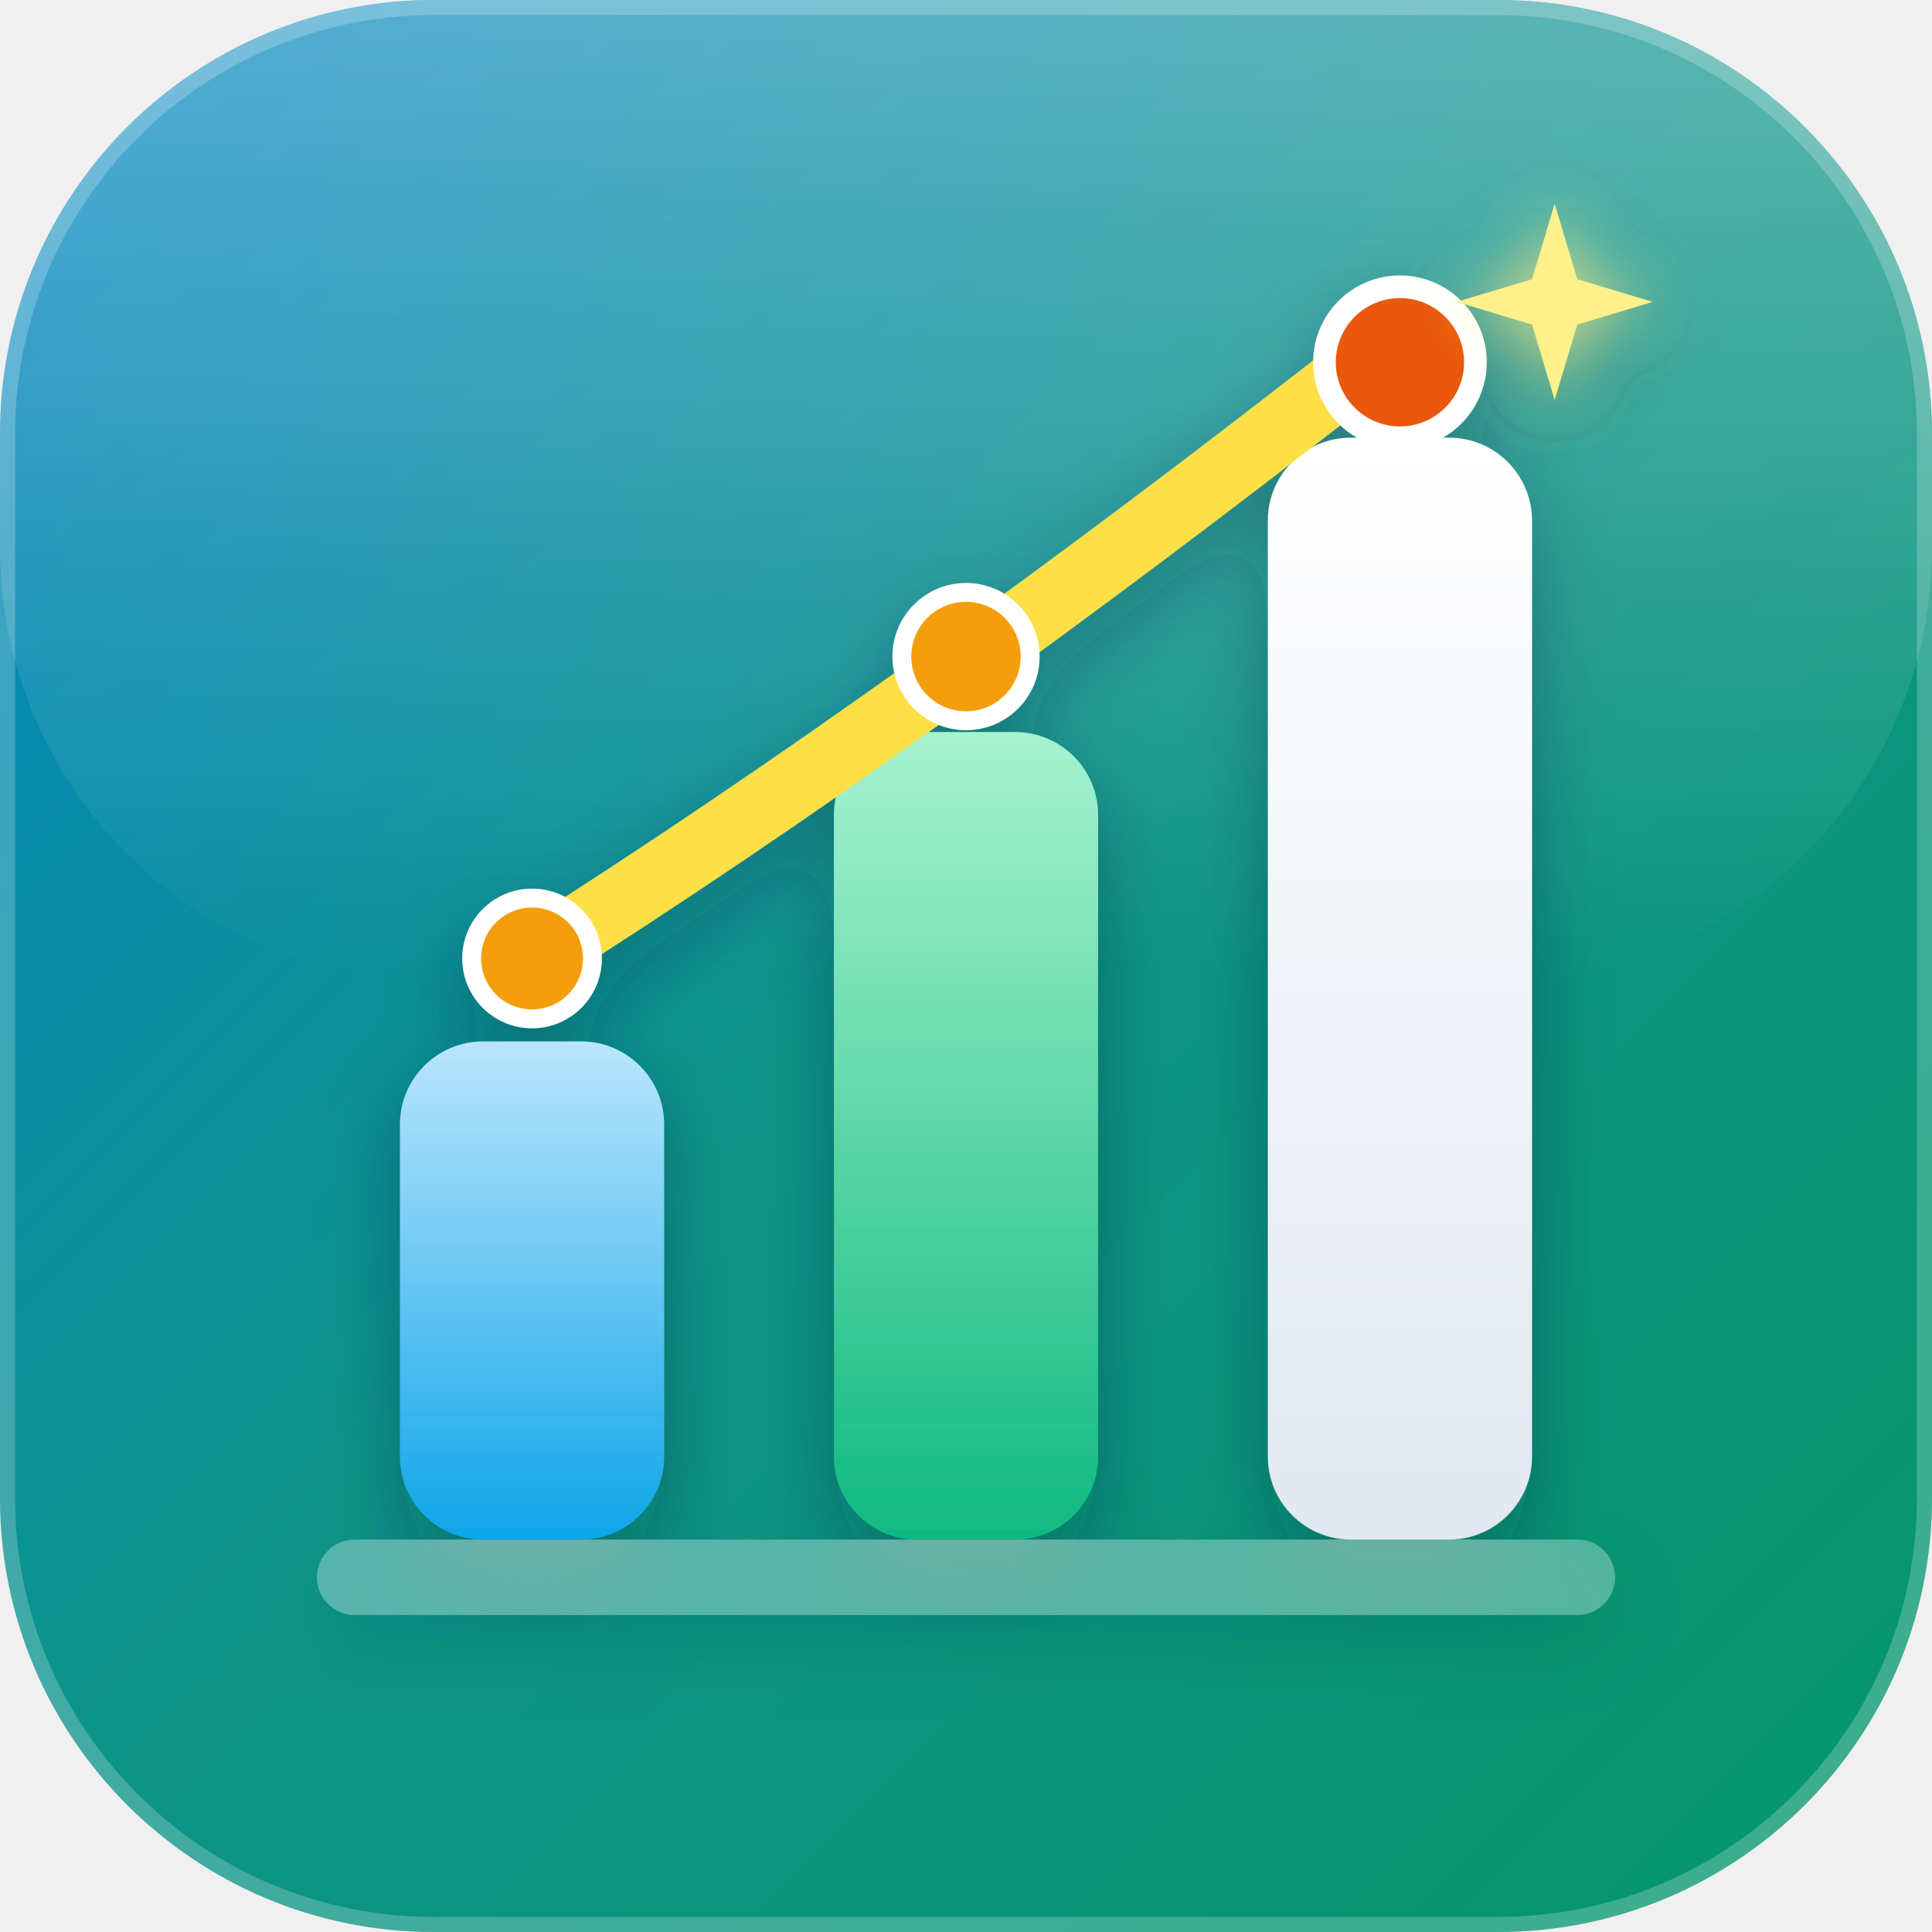
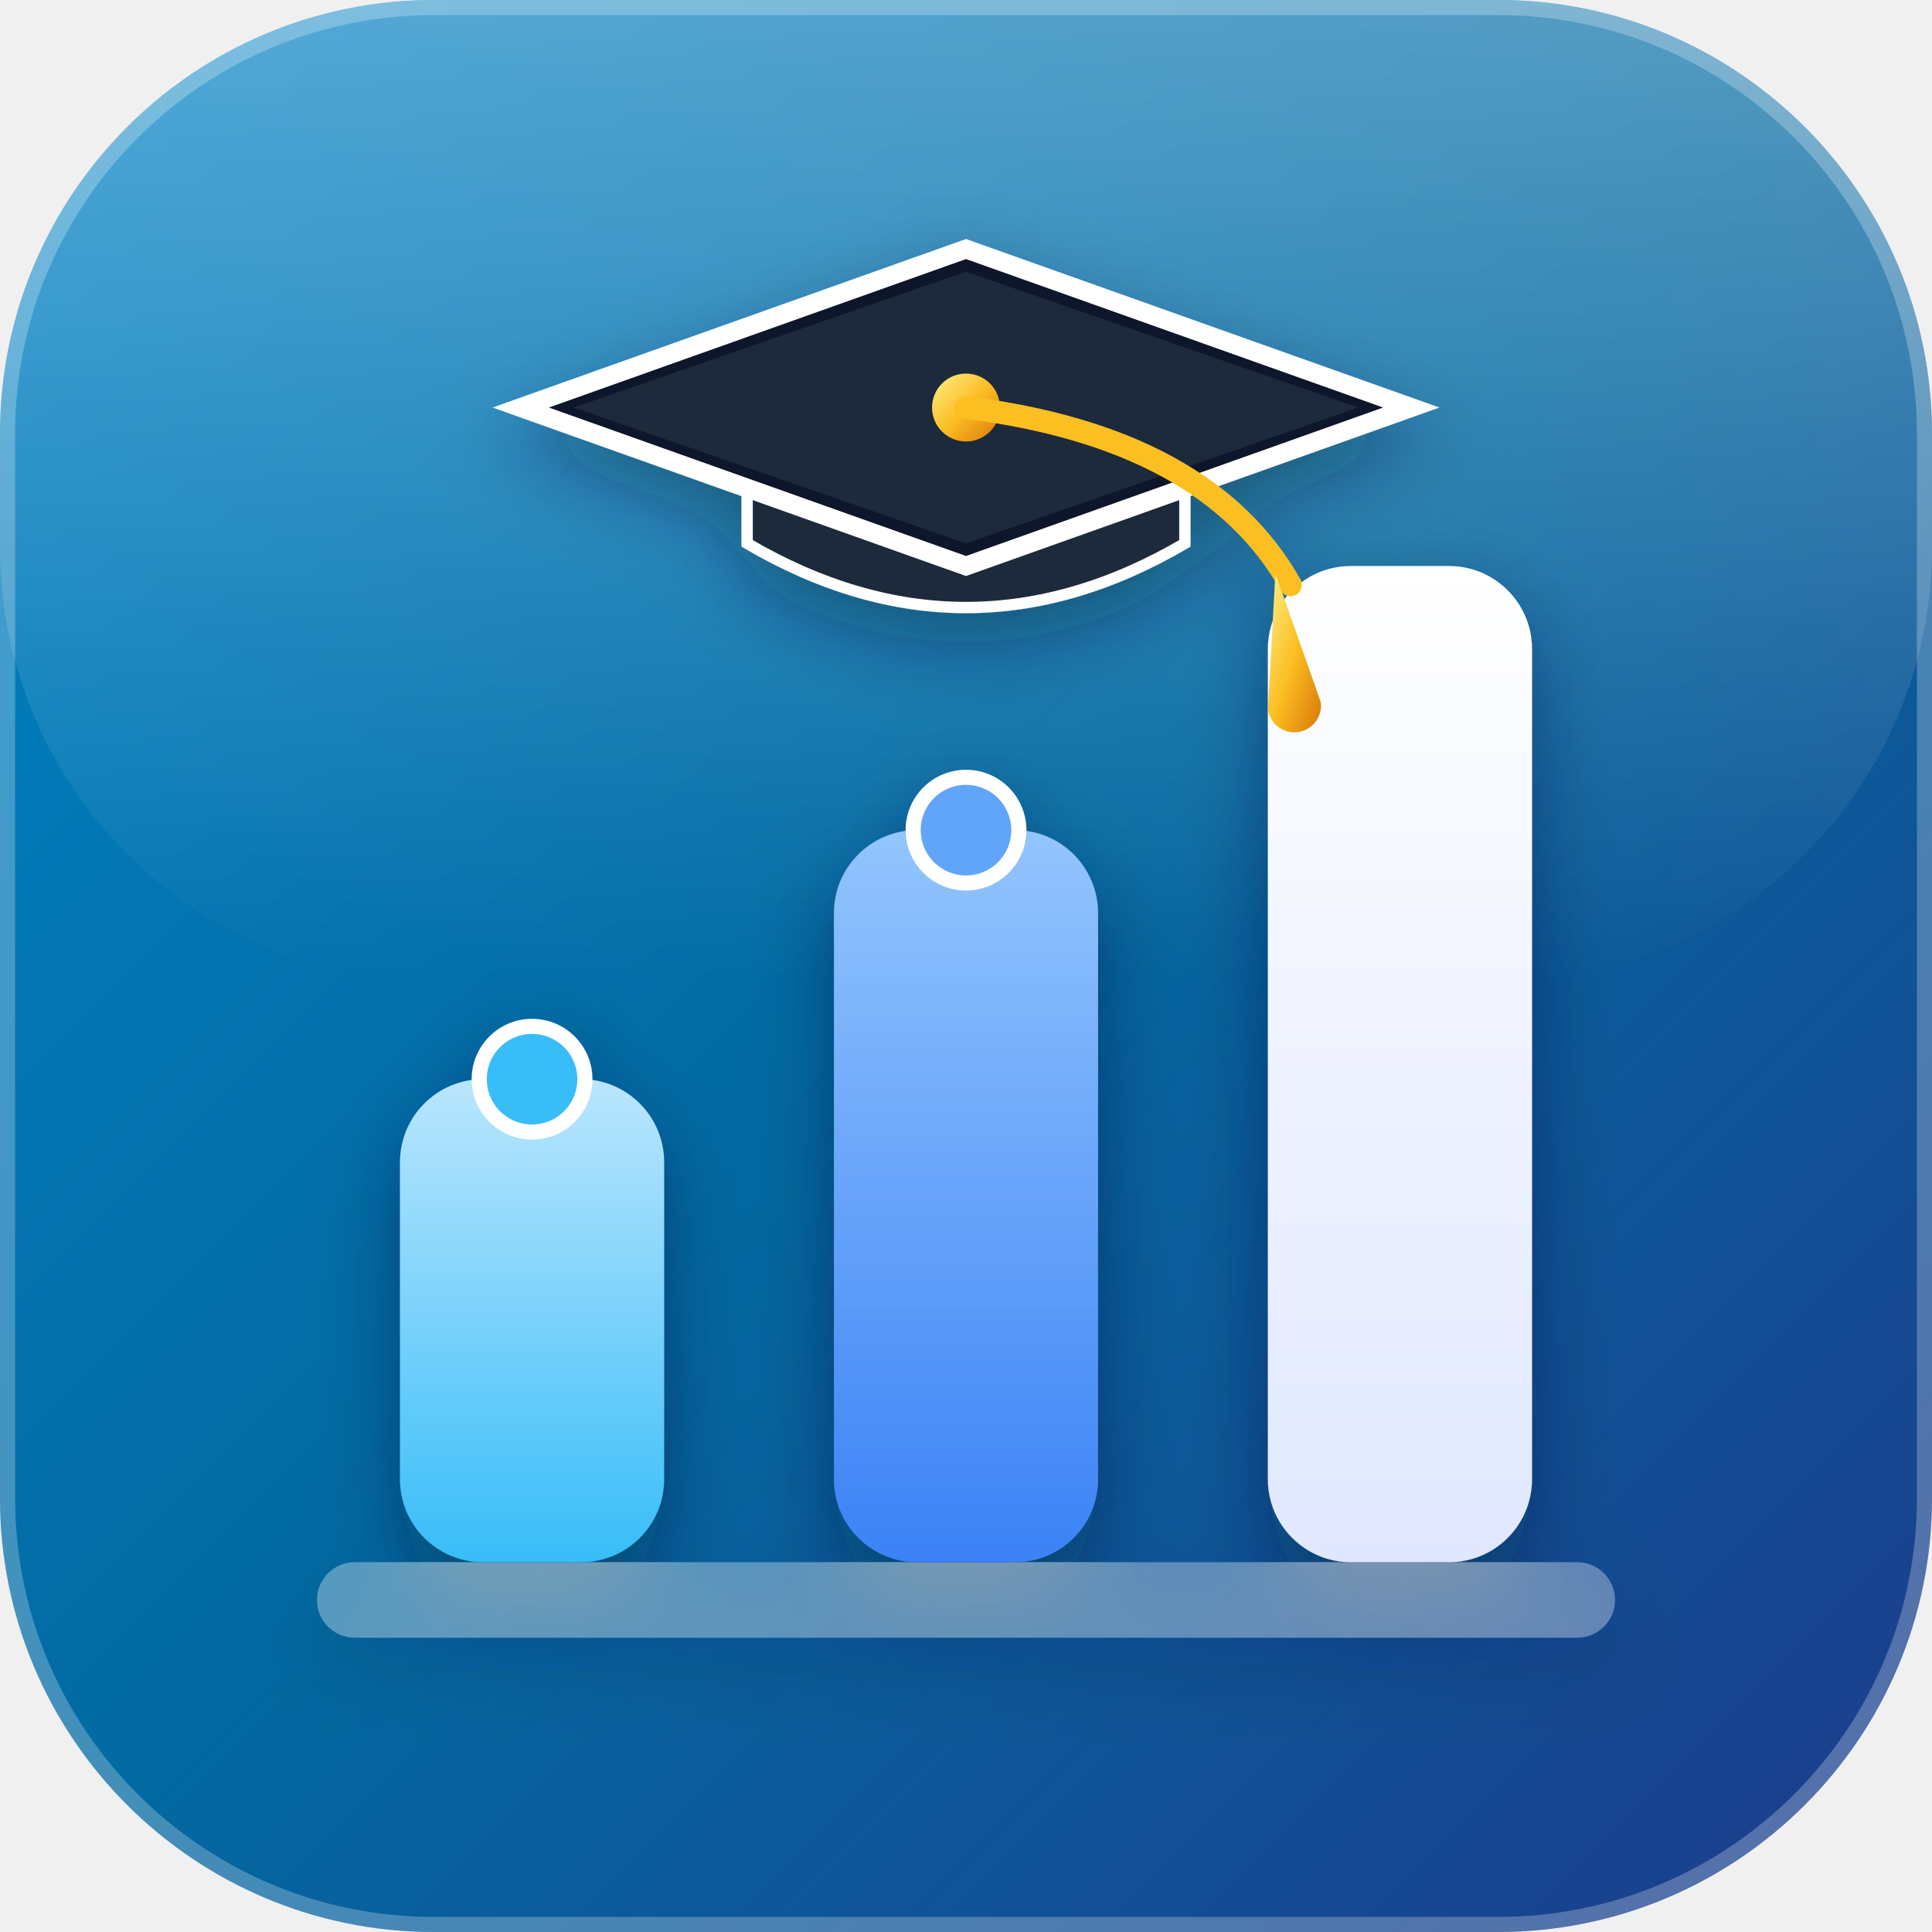
<svg xmlns="http://www.w3.org/2000/svg" viewBox="0 0 512 512" width="100%" height="100%">
  <defs>
-     <linearGradient id="bgGrad" x1="0%" y1="0%" x2="100%" y2="100%">
+     <linearGradient id="teacherBgGrad" x1="0%" y1="0%" x2="100%" y2="100%">
      <stop offset="0%" stop-color="#0284C7" />
-       <stop offset="48%" stop-color="#0D9488" />
-       <stop offset="100%" stop-color="#059669" />
+       <stop offset="50%" stop-color="#0369A1" />
+       <stop offset="100%" stop-color="#1E3A8A" />
    </linearGradient>
    <linearGradient id="glassGrad" x1="0%" y1="0%" x2="0%" y2="100%">
      <stop offset="0%" stop-color="#ffffff" stop-opacity="0.32" />
      <stop offset="100%" stop-color="#ffffff" stop-opacity="0" />
    </linearGradient>
-     <linearGradient id="bar1Grad" x1="0%" y1="0%" x2="0%" y2="100%">
+     <linearGradient id="tBar1Grad" x1="0%" y1="0%" x2="0%" y2="100%">
      <stop offset="0%" stop-color="#BAE6FD" />
-       <stop offset="100%" stop-color="#0EA5E9" />
+       <stop offset="100%" stop-color="#38BDF8" />
    </linearGradient>
-     <linearGradient id="bar2Grad" x1="0%" y1="0%" x2="0%" y2="100%">
-       <stop offset="0%" stop-color="#A7F3D0" />
-       <stop offset="100%" stop-color="#10B981" />
+     <linearGradient id="tBar2Grad" x1="0%" y1="0%" x2="0%" y2="100%">
+       <stop offset="0%" stop-color="#93C5FD" />
+       <stop offset="100%" stop-color="#3B82F6" />
    </linearGradient>
-     <linearGradient id="bar3Grad" x1="0%" y1="0%" x2="0%" y2="100%">
+     <linearGradient id="tBar3Grad" x1="0%" y1="0%" x2="0%" y2="100%">
      <stop offset="0%" stop-color="#FFFFFF" />
-       <stop offset="100%" stop-color="#E2E8F0" />
+       <stop offset="100%" stop-color="#E0E7FF" />
    </linearGradient>
-     <filter id="depthShadow" x="-20%" y="-20%" width="140%" height="140%">
-       <feDropShadow dx="0" dy="8" stdDeviation="10" flood-color="#012b36" flood-opacity="0.3" />
-     </filter>
-     <filter id="starGlow" x="-50%" y="-50%" width="200%" height="200%">
-       <feDropShadow dx="0" dy="0" stdDeviation="8" flood-color="#FEF08A" flood-opacity="0.8" />
+     <linearGradient id="capGoldGrad" x1="0%" y1="0%" x2="100%" y2="100%">
+       <stop offset="0%" stop-color="#FEF08A" />
+       <stop offset="50%" stop-color="#FBBF24" />
+       <stop offset="100%" stop-color="#D97706" />
+     </linearGradient>
+     <filter id="depthShadowT" x="-20%" y="-20%" width="140%" height="140%">
+       <feDropShadow dx="0" dy="8" stdDeviation="10" flood-color="#0a192f" flood-opacity="0.4" />
    </filter>
  </defs>
-   <rect width="512" height="512" rx="115" fill="url(#bgGrad)" />
+   <rect width="512" height="512" rx="115" fill="url(#teacherBgGrad)" />
  <rect width="512" height="260" rx="115" fill="url(#glassGrad)" />
-   <rect x="2" y="2" width="508" height="508" rx="113" fill="none" stroke="#ffffff" stroke-width="4" stroke-opacity="0.22" />
-   <g filter="url(#depthShadow)">
-     <rect x="84" y="408" width="344" height="20" rx="10" fill="#ffffff" fill-opacity="0.3" />
-     <rect x="106" y="276" width="70" height="132" rx="22" fill="url(#bar1Grad)" />
-     <rect x="221" y="194" width="70" height="214" rx="22" fill="url(#bar2Grad)" />
-     <rect x="336" y="116" width="70" height="292" rx="22" fill="url(#bar3Grad)" />
-     <path d="M 141 254 Q 242 190, 362 96" fill="none" stroke="#FDE047" stroke-width="18" stroke-linecap="round" />
-     <circle cx="141" cy="254" r="16" fill="#F59E0B" stroke="#ffffff" stroke-width="5" />
-     <circle cx="256" cy="174" r="17" fill="#F59E0B" stroke="#ffffff" stroke-width="5" />
-     <circle cx="371" cy="96" r="20" fill="#EA580C" stroke="#ffffff" stroke-width="6" />
-     <g transform="translate(372, 70)" filter="url(#starGlow)">
-       <path d="M 40 -16 L 46 4 L 66 10 L 46 16 L 40 36 L 34 16 L 14 10 L 34 4 Z" fill="#FEF08A" />
+   <rect x="2" y="2" width="508" height="508" rx="113" fill="none" stroke="#ffffff" stroke-width="4" stroke-opacity="0.25" />
+   <g filter="url(#depthShadowT)">
+     <rect x="84" y="414" width="344" height="20" rx="10" fill="#ffffff" fill-opacity="0.32" />
+     <rect x="106" y="286" width="70" height="128" rx="22" fill="url(#tBar1Grad)" />
+     <rect x="221" y="220" width="70" height="194" rx="22" fill="url(#tBar2Grad)" />
+     <rect x="336" y="150" width="70" height="264" rx="22" fill="url(#tBar3Grad)" />
+     <g transform="translate(0, -10)">
+       <path d="M 198 132 Q 256 166, 314 132 L 314 154 Q 256 188, 198 154 Z" fill="#1E293B" stroke="#ffffff" stroke-width="3" />
+       <polygon points="256,76 374,118 256,160 138,118" fill="#0F172A" stroke="#FFFFFF" stroke-width="5" />
+       <polygon points="256,82 360,118 256,154 152,118" fill="#1E293B" />
+       <circle cx="256" cy="118" r="9" fill="url(#capGoldGrad)" />
+       <path d="M 256 118 Q 320 126, 342 165" fill="none" stroke="#FBBF24" stroke-width="6" stroke-linecap="round" />
+       <path d="M 338 162 L 350 196 A 6 6 0 0 1 336 198 Z" fill="url(#capGoldGrad)" />
    </g>
+     <circle cx="141" cy="286" r="14" fill="#38BDF8" stroke="#ffffff" stroke-width="4" />
+     <circle cx="256" cy="220" r="14" fill="#60A5FA" stroke="#ffffff" stroke-width="4" />
  </g>
</svg>
